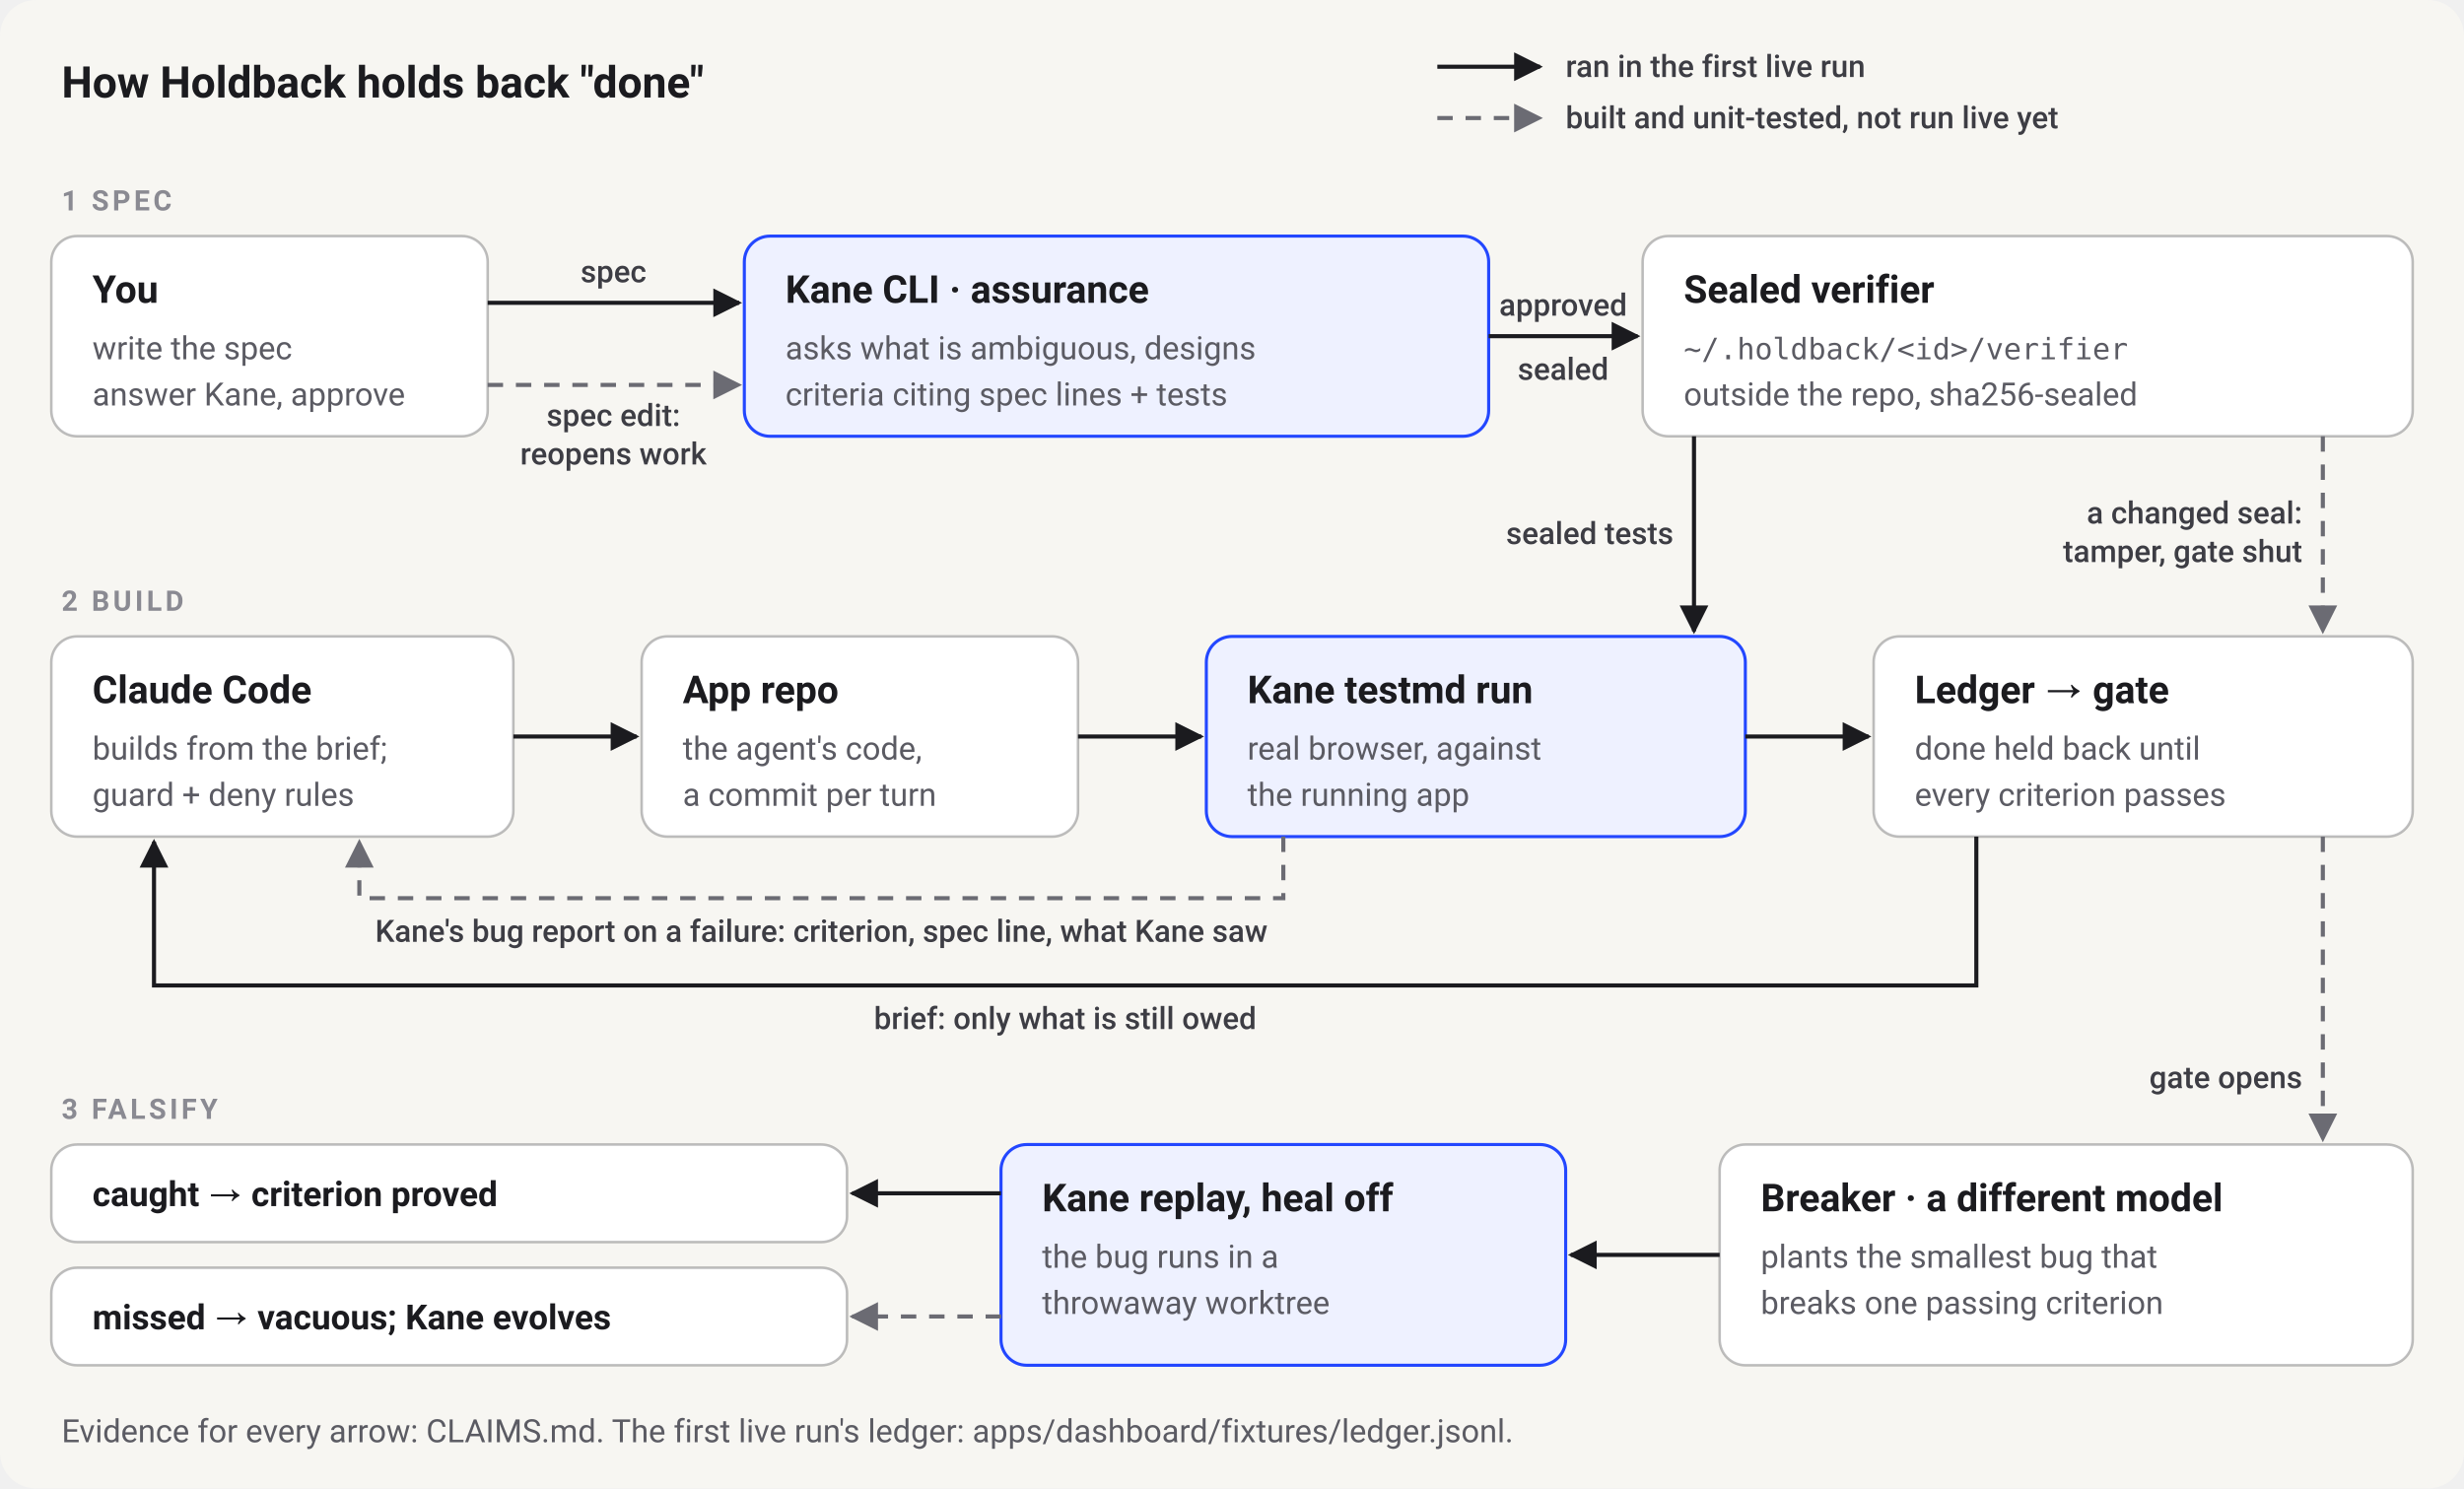
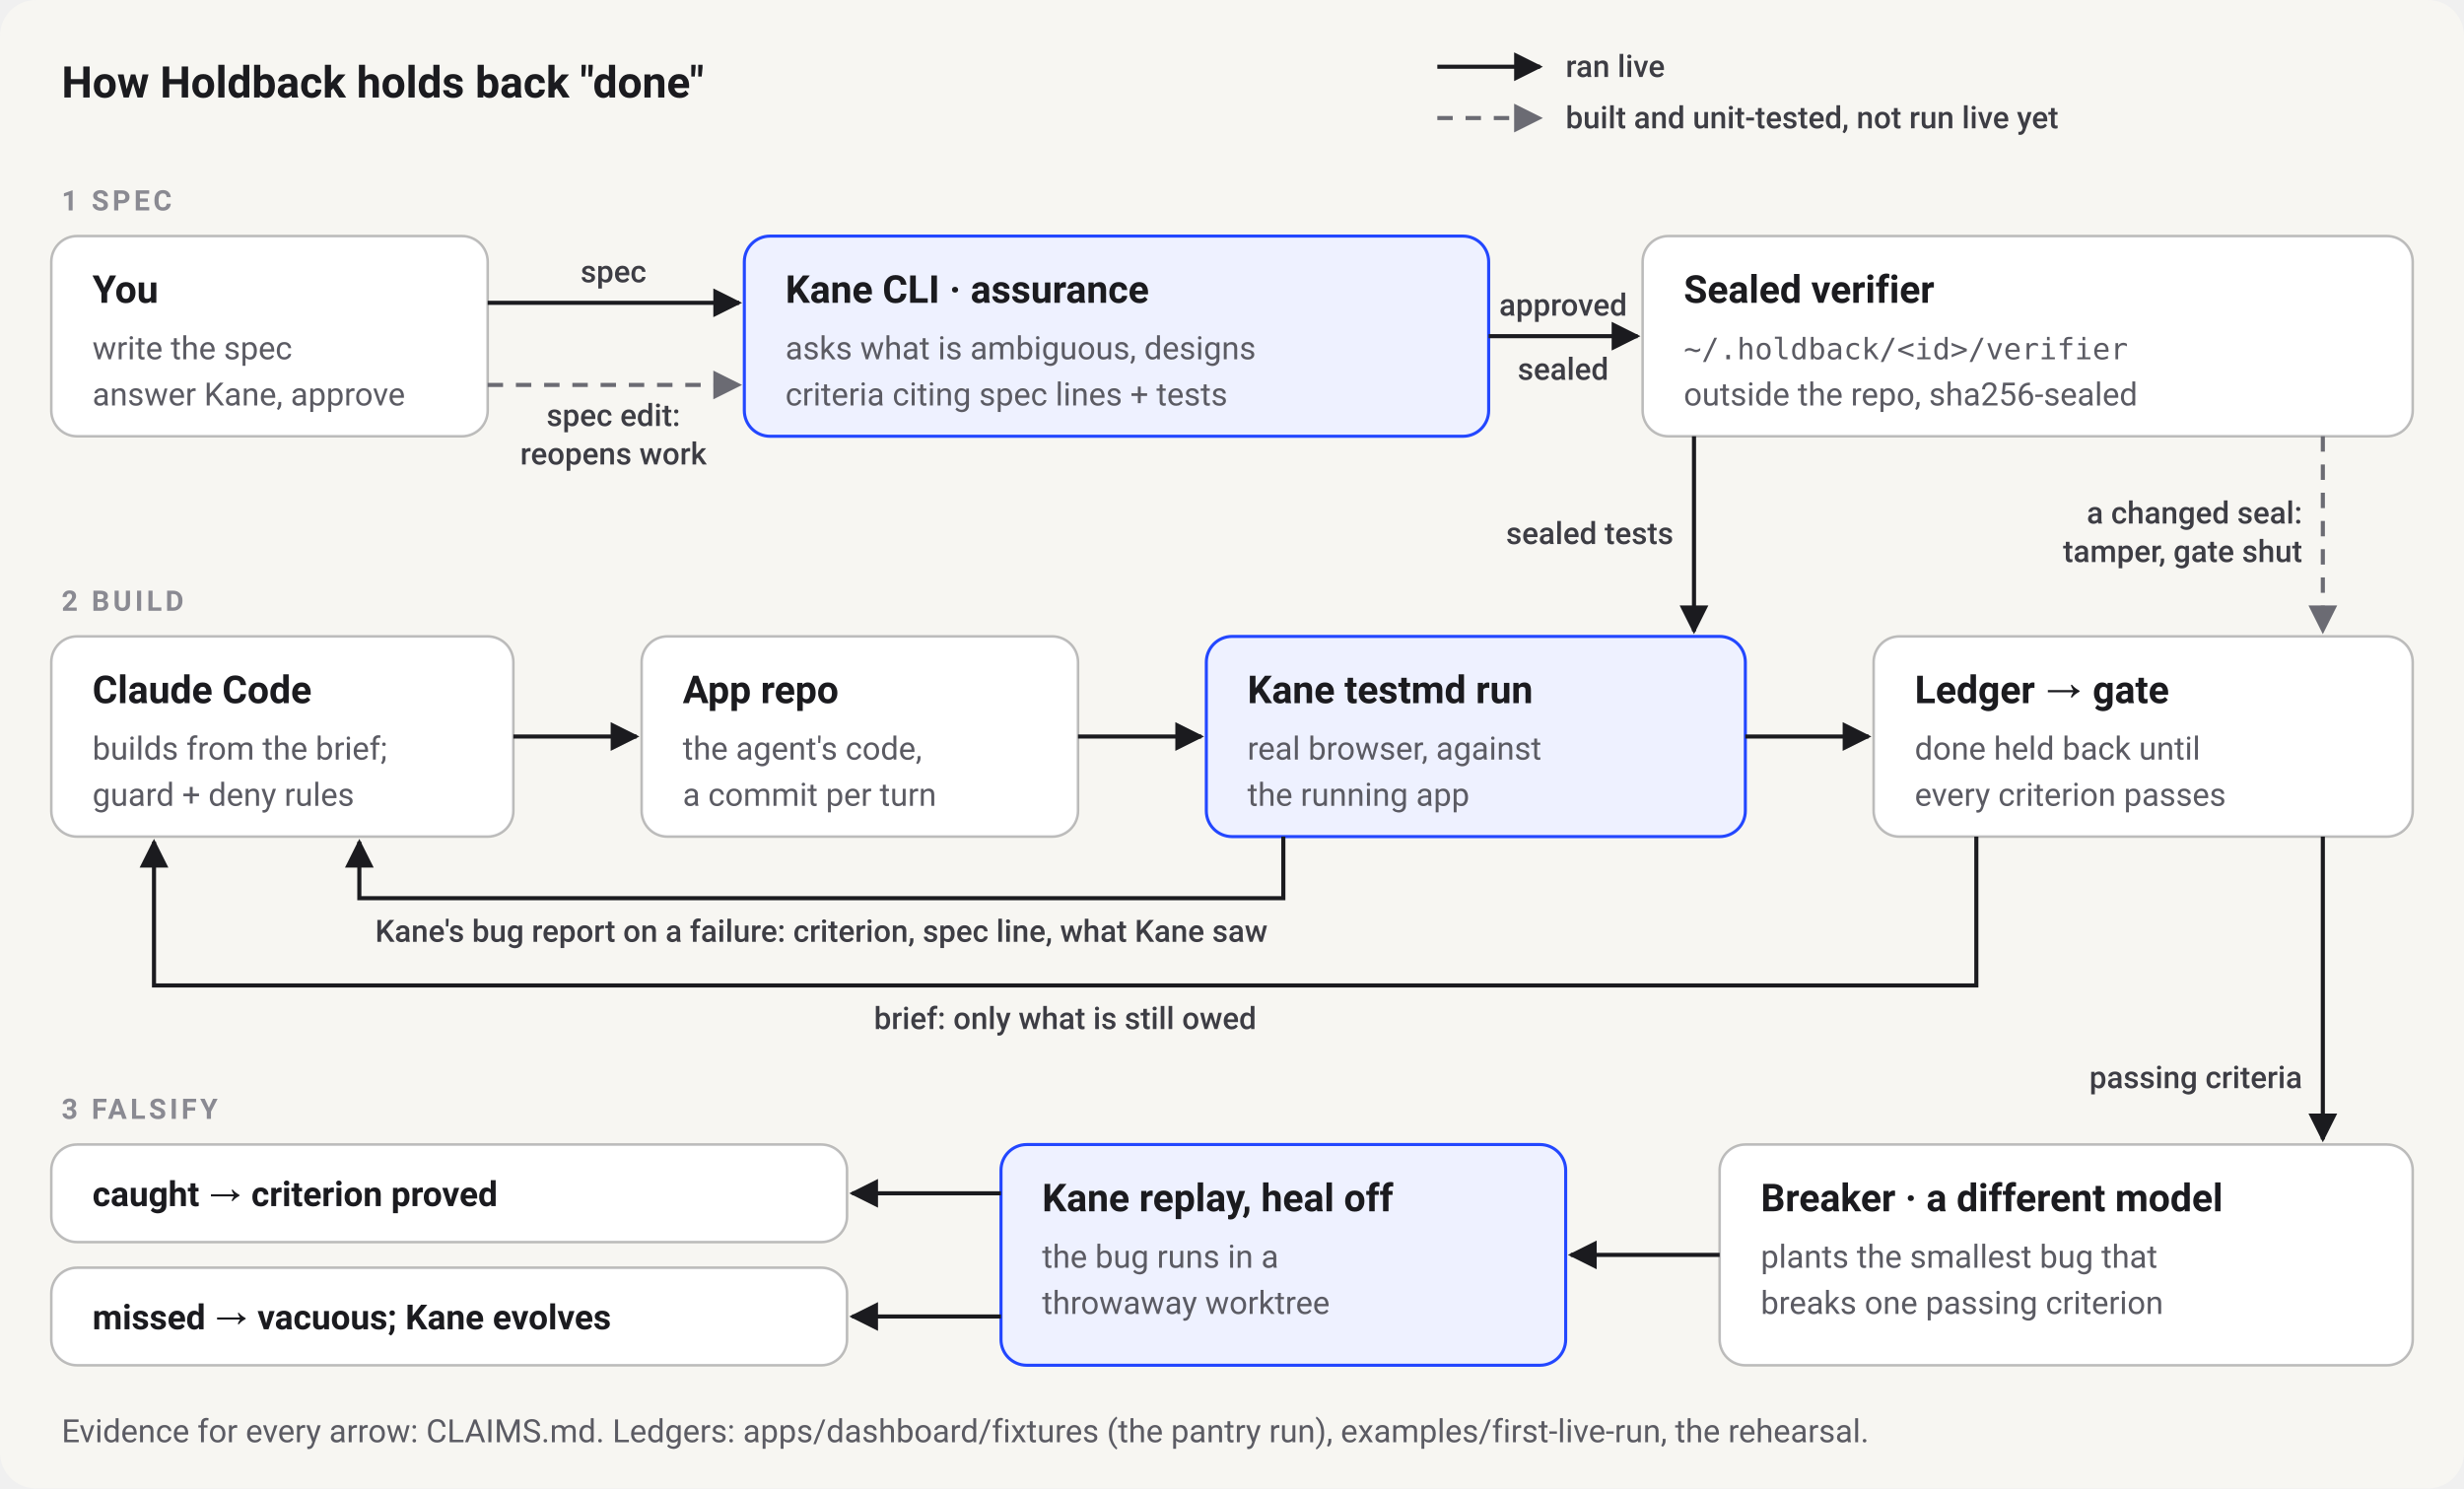
<svg xmlns="http://www.w3.org/2000/svg" viewBox="0 0 960 580" width="960" height="580" role="img" aria-labelledby="title desc">
  <style>
    .bg { fill: #f7f6f2; }
    .card { fill: #ffffff; stroke: #1b1b1f; stroke-opacity: 0.28; stroke-width: 1; }
    .kcard { fill: #eef1ff; stroke: #2347ff; stroke-width: 1.2; }
    .title { fill: #1b1b1f; font: 700 17px ui-sans-serif, system-ui, -apple-system, "Segoe UI", Roboto, Helvetica, Arial, sans-serif; }
    .h { fill: #1b1b1f; font: 600 15px ui-sans-serif, system-ui, -apple-system, "Segoe UI", Roboto, Helvetica, Arial, sans-serif; }
    .o { fill: #1b1b1f; font: 600 13.5px ui-sans-serif, system-ui, -apple-system, "Segoe UI", Roboto, Helvetica, Arial, sans-serif; }
    .p { fill: #5b5b63; font: 400 12.5px ui-sans-serif, system-ui, -apple-system, "Segoe UI", Roboto, Helvetica, Arial, sans-serif; }
    .m { fill: #5b5b63; font: 400 11.5px ui-monospace, SFMono-Regular, Menlo, Consolas, monospace; }
    .lane { fill: #8a8a92; font: 600 11px ui-sans-serif, system-ui, -apple-system, "Segoe UI", Roboto, Helvetica, Arial, sans-serif; letter-spacing: 0.12em; }
    .lbl { fill: #3d3d44; font: 500 12px ui-sans-serif, system-ui, -apple-system, "Segoe UI", Roboto, Helvetica, Arial, sans-serif; }
    .e { stroke: #1b1b1f; stroke-width: 1.6; fill: none; }
    .dash { stroke-dasharray: 6 5; stroke: #6b6b73; }
    .tip { fill: #1b1b1f; }
    .tipd { fill: #6b6b73; }
    @media (prefers-color-scheme: dark) {
      .bg { fill: #141417; }
      .card { fill: #1e1e23; stroke: #ececef; stroke-opacity: 0.3; }
      .kcard { fill: #1c2142; stroke: #8fa0ff; }
      .title, .h, .o { fill: #ececef; }
      .p, .m { fill: #a6a6ae; }
      .lane { fill: #7c7c85; }
      .lbl { fill: #c9c9cf; }
      .e { stroke: #d4d4da; }
      .dash { stroke: #9a9aa3; }
      .tip { fill: #d4d4da; }
      .tipd { fill: #9a9aa3; }
    }
  </style>
  <defs>
    <marker id="a" viewBox="0 0 10 10" refX="9" refY="5" markerWidth="7" markerHeight="7" orient="auto-start-reverse">
      <path d="M0 0 L10 5 L0 10 z" class="tip" />
    </marker>
    <marker id="d" viewBox="0 0 10 10" refX="9" refY="5" markerWidth="7" markerHeight="7" orient="auto-start-reverse">
      <path d="M0 0 L10 5 L0 10 z" class="tipd" />
    </marker>
  </defs>
  <rect class="bg" x="0" y="0" width="960" height="580" rx="14" />
  <text class="title" x="24" y="38">How Holdback holds back "done"</text>
  <line class="e" x1="560" y1="26" x2="600" y2="26" marker-end="url(#a)" />
-   <text class="lbl" x="610" y="30">ran in the first live run</text>
+   <text class="lbl" x="610" y="30">ran live</text>
  <line class="e dash" x1="560" y1="46" x2="600" y2="46" marker-end="url(#d)" />
  <text class="lbl" x="610" y="50">built and unit-tested, not run live yet</text>
  <text class="lane" x="24" y="82">1  SPEC</text>
  <rect class="card" x="20" y="92" width="170" height="78" rx="10" />
  <text class="h" x="36" y="118">You</text>
  <text class="p" x="36" y="140">write the spec</text>
  <text class="p" x="36" y="158">answer Kane, approve</text>
  <rect class="kcard" x="290" y="92" width="290" height="78" rx="10" />
  <text class="h" x="306" y="118">Kane CLI · assurance</text>
  <text class="p" x="306" y="140">asks what is ambiguous, designs</text>
  <text class="p" x="306" y="158">criteria citing spec lines + tests</text>
  <rect class="card" x="640" y="92" width="300" height="78" rx="10" />
  <text class="h" x="656" y="118">Sealed verifier</text>
  <text class="m" x="656" y="140">~/.holdback/&lt;id&gt;/verifier</text>
  <text class="p" x="656" y="158">outside the repo, sha256-sealed</text>
  <line class="e" x1="190" y1="118" x2="288" y2="118" marker-end="url(#a)" />
  <text class="lbl" x="239" y="110" text-anchor="middle">spec</text>
  <line class="e dash" x1="190" y1="150" x2="288" y2="150" marker-end="url(#d)" />
  <text class="lbl" x="239" y="166" text-anchor="middle">spec edit:</text>
  <text class="lbl" x="239" y="181" text-anchor="middle">reopens work</text>
  <line class="e" x1="580" y1="131" x2="638" y2="131" marker-end="url(#a)" />
  <text class="lbl" x="609" y="123" text-anchor="middle">approved</text>
  <text class="lbl" x="609" y="148" text-anchor="middle">sealed</text>
  <text class="lane" x="24" y="238">2  BUILD</text>
  <rect class="card" x="20" y="248" width="180" height="78" rx="10" />
  <text class="h" x="36" y="274">Claude Code</text>
  <text class="p" x="36" y="296">builds from the brief;</text>
  <text class="p" x="36" y="314">guard + deny rules</text>
  <rect class="card" x="250" y="248" width="170" height="78" rx="10" />
  <text class="h" x="266" y="274">App repo</text>
  <text class="p" x="266" y="296">the agent's code,</text>
  <text class="p" x="266" y="314">a commit per turn</text>
  <rect class="kcard" x="470" y="248" width="210" height="78" rx="10" />
  <text class="h" x="486" y="274">Kane testmd run</text>
  <text class="p" x="486" y="296">real browser, against</text>
  <text class="p" x="486" y="314">the running app</text>
  <rect class="card" x="730" y="248" width="210" height="78" rx="10" />
  <text class="h" x="746" y="274">Ledger → gate</text>
  <text class="p" x="746" y="296">done held back until</text>
  <text class="p" x="746" y="314">every criterion passes</text>
  <line class="e" x1="200" y1="287" x2="248" y2="287" marker-end="url(#a)" />
  <line class="e" x1="420" y1="287" x2="468" y2="287" marker-end="url(#a)" />
  <line class="e" x1="680" y1="287" x2="728" y2="287" marker-end="url(#a)" />
  <line class="e" x1="660" y1="170" x2="660" y2="246" marker-end="url(#a)" />
  <text class="lbl" x="652" y="212" text-anchor="end">sealed tests</text>
  <line class="e dash" x1="905" y1="170" x2="905" y2="246" marker-end="url(#d)" />
  <text class="lbl" x="897" y="204" text-anchor="end">a changed seal:</text>
  <text class="lbl" x="897" y="219" text-anchor="end">tamper, gate shut</text>
-   <path class="e dash" d="M500 326 V350 H140 V328" marker-end="url(#d)" />
+   <path class="e" d="M500 326 V350 H140 V328" marker-end="url(#a)" />
  <text class="lbl" x="320" y="367" text-anchor="middle">Kane's bug report on a failure: criterion, spec line, what Kane saw</text>
  <path class="e" d="M770 326 V384 H60 V328" marker-end="url(#a)" />
  <text class="lbl" x="415" y="401" text-anchor="middle">brief: only what is still owed</text>
  <text class="lane" x="24" y="436">3  FALSIFY</text>
  <rect class="card" x="670" y="446" width="270" height="86" rx="10" />
  <text class="h" x="686" y="472">Breaker · a different model</text>
  <text class="p" x="686" y="494">plants the smallest bug that</text>
  <text class="p" x="686" y="512">breaks one passing criterion</text>
  <rect class="kcard" x="390" y="446" width="220" height="86" rx="10" />
  <text class="h" x="406" y="472">Kane replay, heal off</text>
  <text class="p" x="406" y="494">the bug runs in a</text>
  <text class="p" x="406" y="512">throwaway worktree</text>
  <rect class="card" x="20" y="446" width="310" height="38" rx="10" />
  <text class="o" x="36" y="470">caught → criterion proved</text>
  <rect class="card" x="20" y="494" width="310" height="38" rx="10" />
  <text class="o" x="36" y="518">missed → vacuous; Kane evolves</text>
-   <line class="e dash" x1="905" y1="326" x2="905" y2="444" marker-end="url(#d)" />
-   <text class="lbl" x="897" y="424" text-anchor="end">gate opens</text>
+   <line class="e" x1="905" y1="326" x2="905" y2="444" marker-end="url(#a)" />
+   <text class="lbl" x="897" y="424" text-anchor="end">passing criteria</text>
  <line class="e" x1="670" y1="489" x2="612" y2="489" marker-end="url(#a)" />
  <line class="e" x1="390" y1="465" x2="332" y2="465" marker-end="url(#a)" />
-   <line class="e dash" x1="390" y1="513" x2="332" y2="513" marker-end="url(#d)" />
-   <text class="p" x="24" y="562">Evidence for every arrow: CLAIMS.md. The first live run's ledger: apps/dashboard/fixtures/ledger.jsonl.</text>
+   <line class="e" x1="390" y1="513" x2="332" y2="513" marker-end="url(#a)" />
+   <text class="p" x="24" y="562">Evidence for every arrow: CLAIMS.md. Ledgers: apps/dashboard/fixtures (the pantry run), examples/first-live-run, the rehearsal.</text>
</svg>
